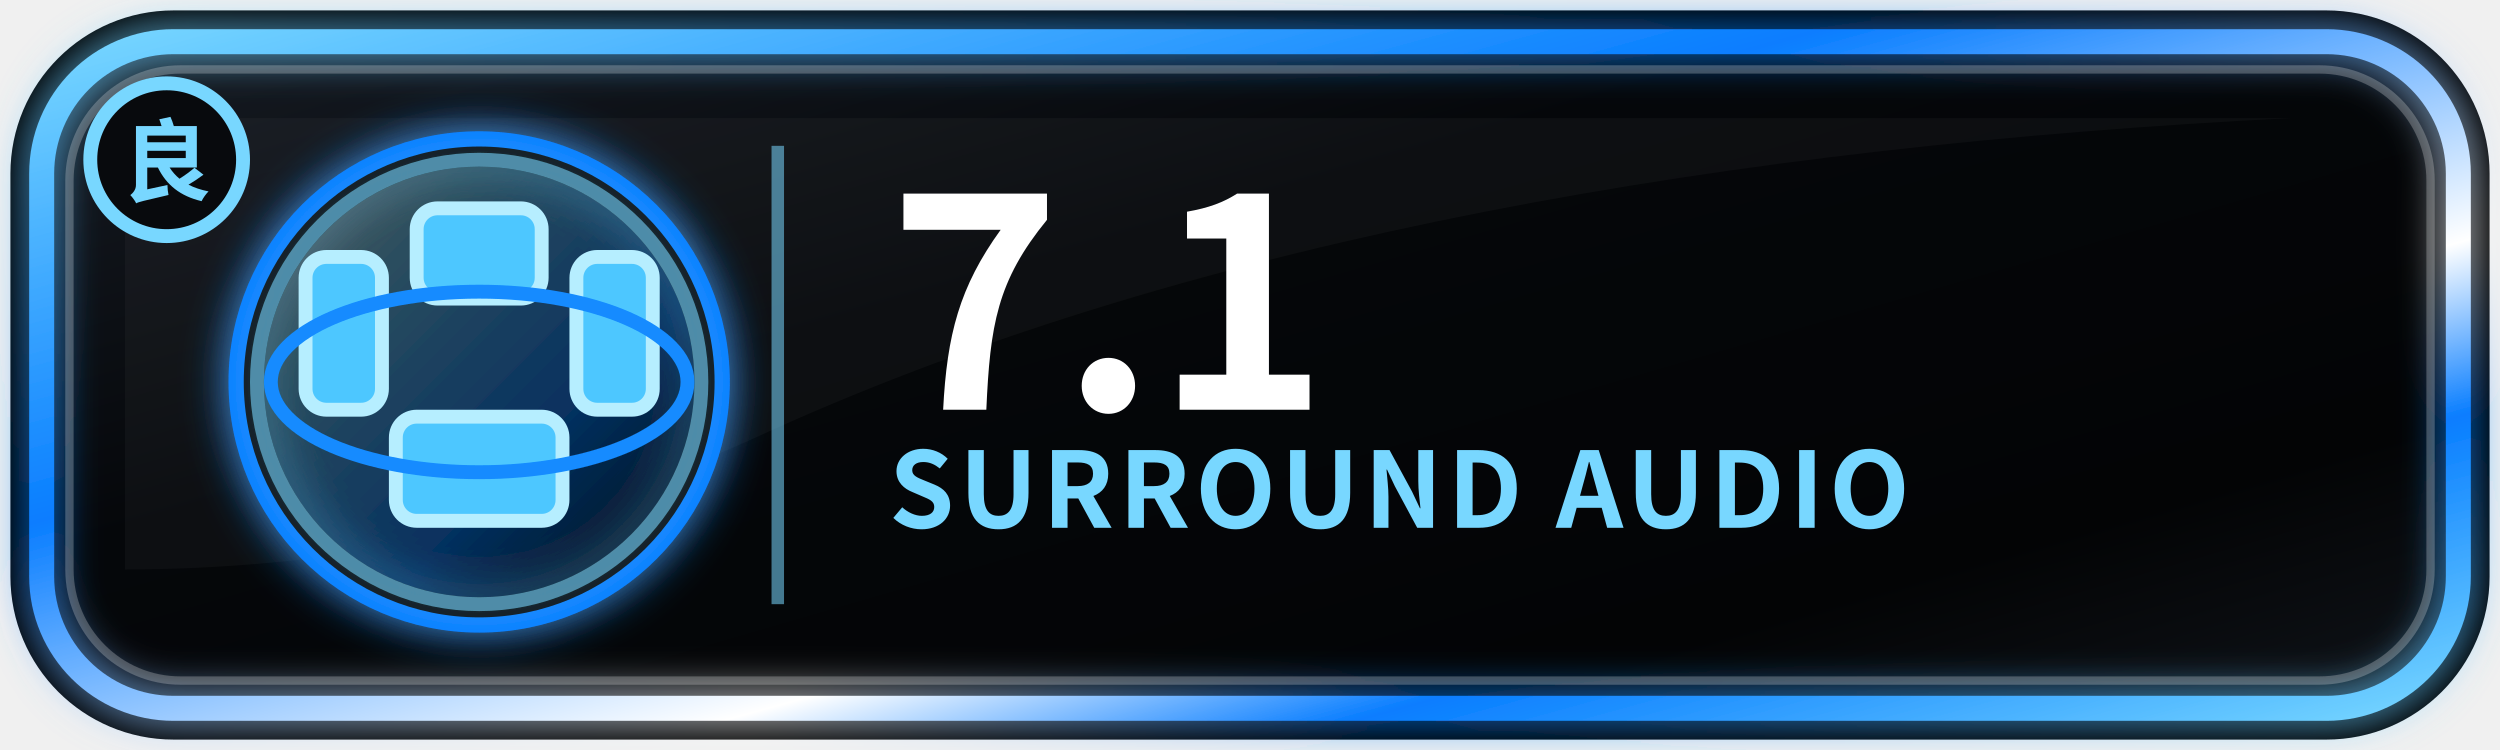
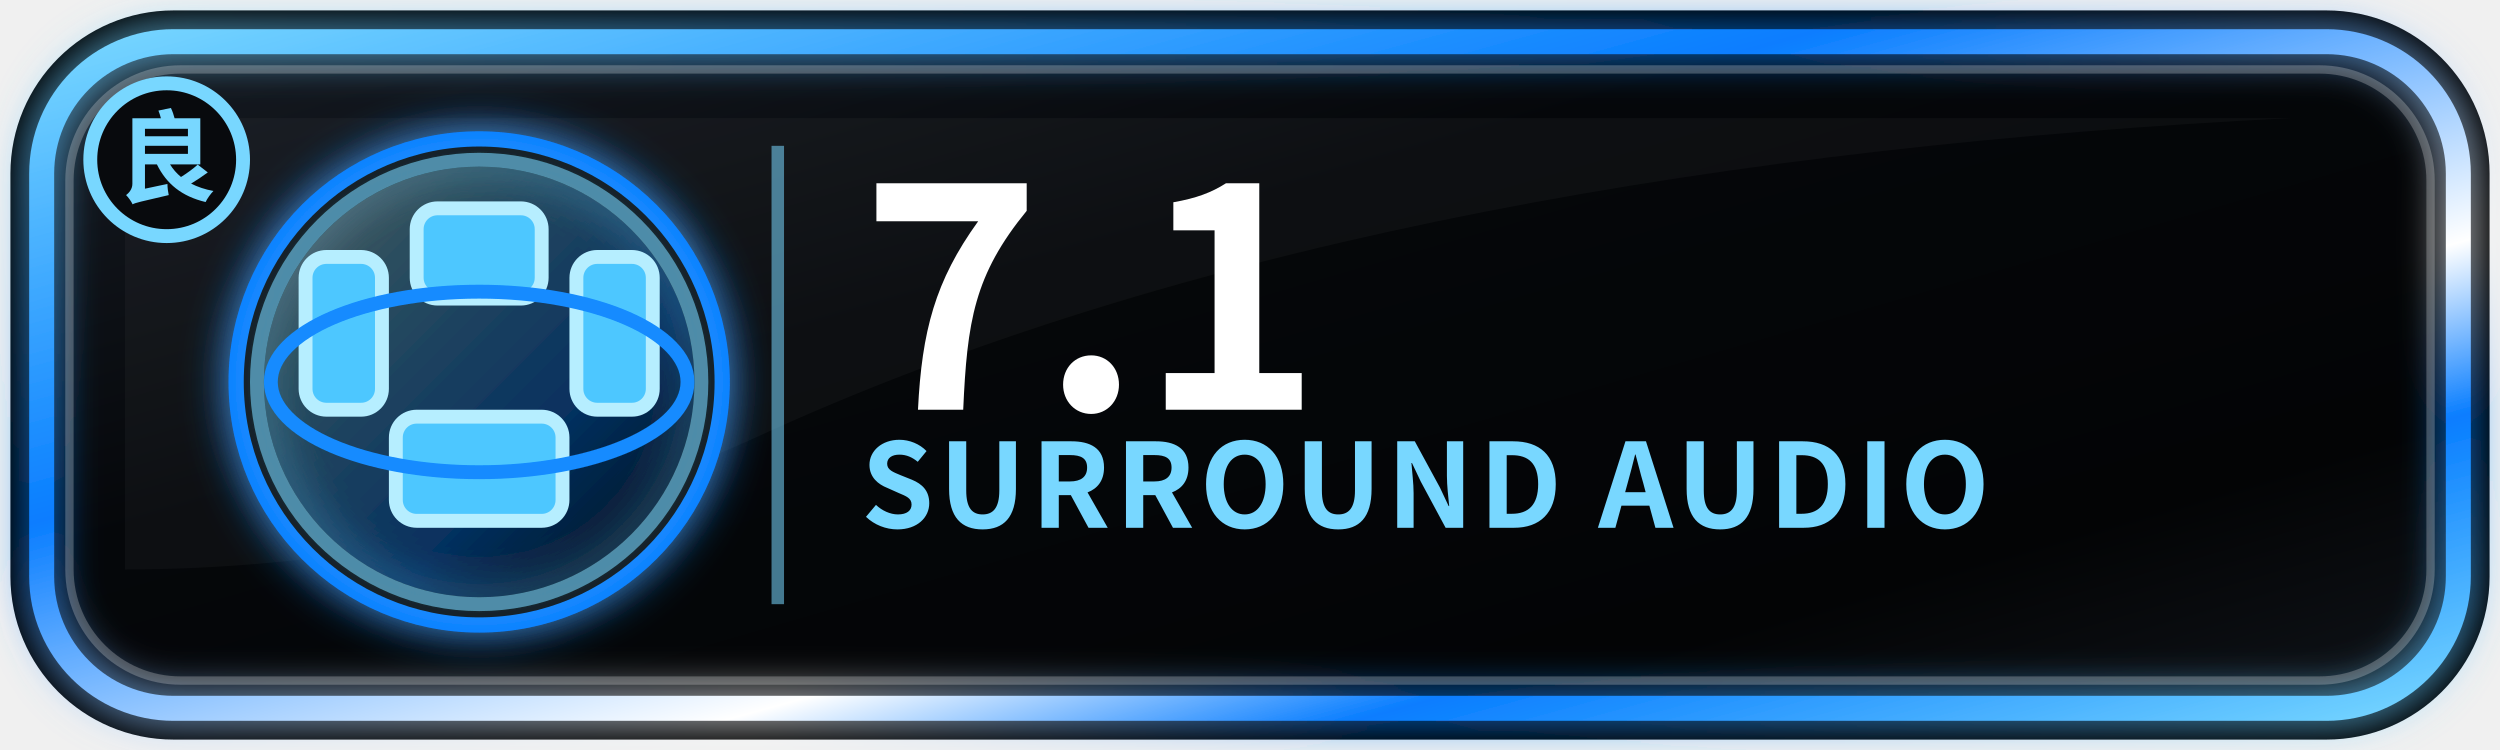
<svg xmlns="http://www.w3.org/2000/svg" width="360" height="108" viewBox="0 0 360 108">
  <defs>
    <linearGradient id="bg" x1="0" y1="0" x2="1" y2="1">
      <stop offset="0" stop-color="#171C24" />
      <stop offset=".38" stop-color="#05070A" />
      <stop offset=".78" stop-color="#030405" />
      <stop offset="1" stop-color="#11151B" />
    </linearGradient>
    <linearGradient id="edge" x1="0" y1="0" x2="1" y2="1">
      <stop offset="0" stop-color="#78D7FF" />
      <stop offset=".36" stop-color="#087DFF" />
      <stop offset=".65" stop-color="#FFFFFF" />
      <stop offset=".78" stop-color="#087DFF" />
      <stop offset="1" stop-color="#78D7FF" />
    </linearGradient>
    <linearGradient id="iconFill" x1="0" y1="0" x2="1" y2="1">
      <stop offset="0" stop-color="#FFFFFF" />
      <stop offset=".25" stop-color="#78D7FF" />
      <stop offset=".65" stop-color="#087DFF" />
      <stop offset="1" stop-color="#0B0D12" />
    </linearGradient>
    <linearGradient id="gold" x1="0" y1="0" x2="1" y2="1">
      <stop offset="0" stop-color="#FFF1A8" />
      <stop offset=".3" stop-color="#FFD45E" />
      <stop offset=".72" stop-color="#B56A00" />
      <stop offset="1" stop-color="#FFF1A8" />
    </linearGradient>
    <filter id="glow" x="-40%" y="-40%" width="180%" height="180%">
      <feGaussianBlur stdDeviation="3" result="b" />
      <feMerge>
        <feMergeNode in="b" />
        <feMergeNode in="SourceGraphic" />
      </feMerge>
    </filter>
    <filter id="soft" x="-20%" y="-20%" width="140%" height="140%">
      <feGaussianBlur stdDeviation="1.2" />
    </filter>
  </defs>
  <rect x="3" y="3" width="354" height="102" rx="22" fill="url(#bg)" stroke="#000000" stroke-width="3" />
  <rect x="6" y="6" width="348" height="96" rx="19" fill="none" stroke="url(#edge)" stroke-width="3.6" filter="url(#glow)" />
  <rect x="10" y="10" width="340" height="88" rx="16" fill="none" stroke="#FFFFFF" stroke-opacity=".24" stroke-width="1.2" />
  <path d="M18 17H330C250 21 173 34 111 62C79 77 45 82 18 82Z" fill="#FFFFFF" opacity=".035" />
  <circle cx="24" cy="23" r="11" fill="#080A0D" stroke="#78D7FF" stroke-width="2" />
-   <text x="24" y="28" text-anchor="middle" font-family="Noto Sans CJK SC,Arial,sans-serif" font-size="13" font-weight="900" fill="#78D7FF">良</text>
+   <text x="24" y="28" text-anchor="middle" font-family="Noto Sans CJK SC,Arial,sans-serif" font-size="14.5" font-weight="900" fill="#78D7FF">良</text>
  <g filter="url(#glow)">
    <circle cx="69" cy="55" r="35" fill="#05070A" stroke="#087DFF" stroke-width="2.2" />
    <circle cx="69" cy="55" r="31" fill="url(#iconFill)" opacity=".34" />
    <circle cx="69" cy="55" r="32" fill="none" stroke="#78D7FF" stroke-opacity=".58" stroke-width="2" filter="url(#glow)" />
    <rect x="44" y="37" width="11" height="22" rx="3" fill="#4EC7FF" stroke="#B6EEFF" stroke-width="2" />
    <rect x="83" y="37" width="11" height="22" rx="3" fill="#4EC7FF" stroke="#B6EEFF" stroke-width="2" />
    <rect x="60" y="30" width="18" height="13" rx="3" fill="#4EC7FF" stroke="#B6EEFF" stroke-width="2" />
    <rect x="57" y="60" width="24" height="15" rx="3" fill="#4EC7FF" stroke="#B6EEFF" stroke-width="2" />
    <ellipse cx="69" cy="55" rx="30" ry="13" fill="none" stroke="#128BFF" stroke-width="2" />
  </g>
  <path d="M112 21v66" stroke="#78D7FF" stroke-opacity=".55" stroke-width="1.8" />
-   <text x="128" y="59" font-family="Noto Sans CJK SC,Arial,sans-serif" font-size="42" font-weight="900" fill="#FFFFFF">7.1</text>
-   <text x="128" y="76" font-family="Noto Sans CJK SC,Arial,sans-serif" font-size="15.1" font-weight="800" letter-spacing=".7" fill="#78D7FF">SURROUND AUDIO</text>
+   <text x="124" y="59" font-family="Noto Sans CJK SC,Arial,sans-serif" font-size="44" font-weight="900" fill="#FFFFFF">7.1</text>
+   <text x="124" y="76" font-family="Noto Sans CJK SC,Arial,sans-serif" font-size="16.8" font-weight="800" letter-spacing=".7" fill="#78D7FF">SURROUND AUDIO</text>
</svg>
